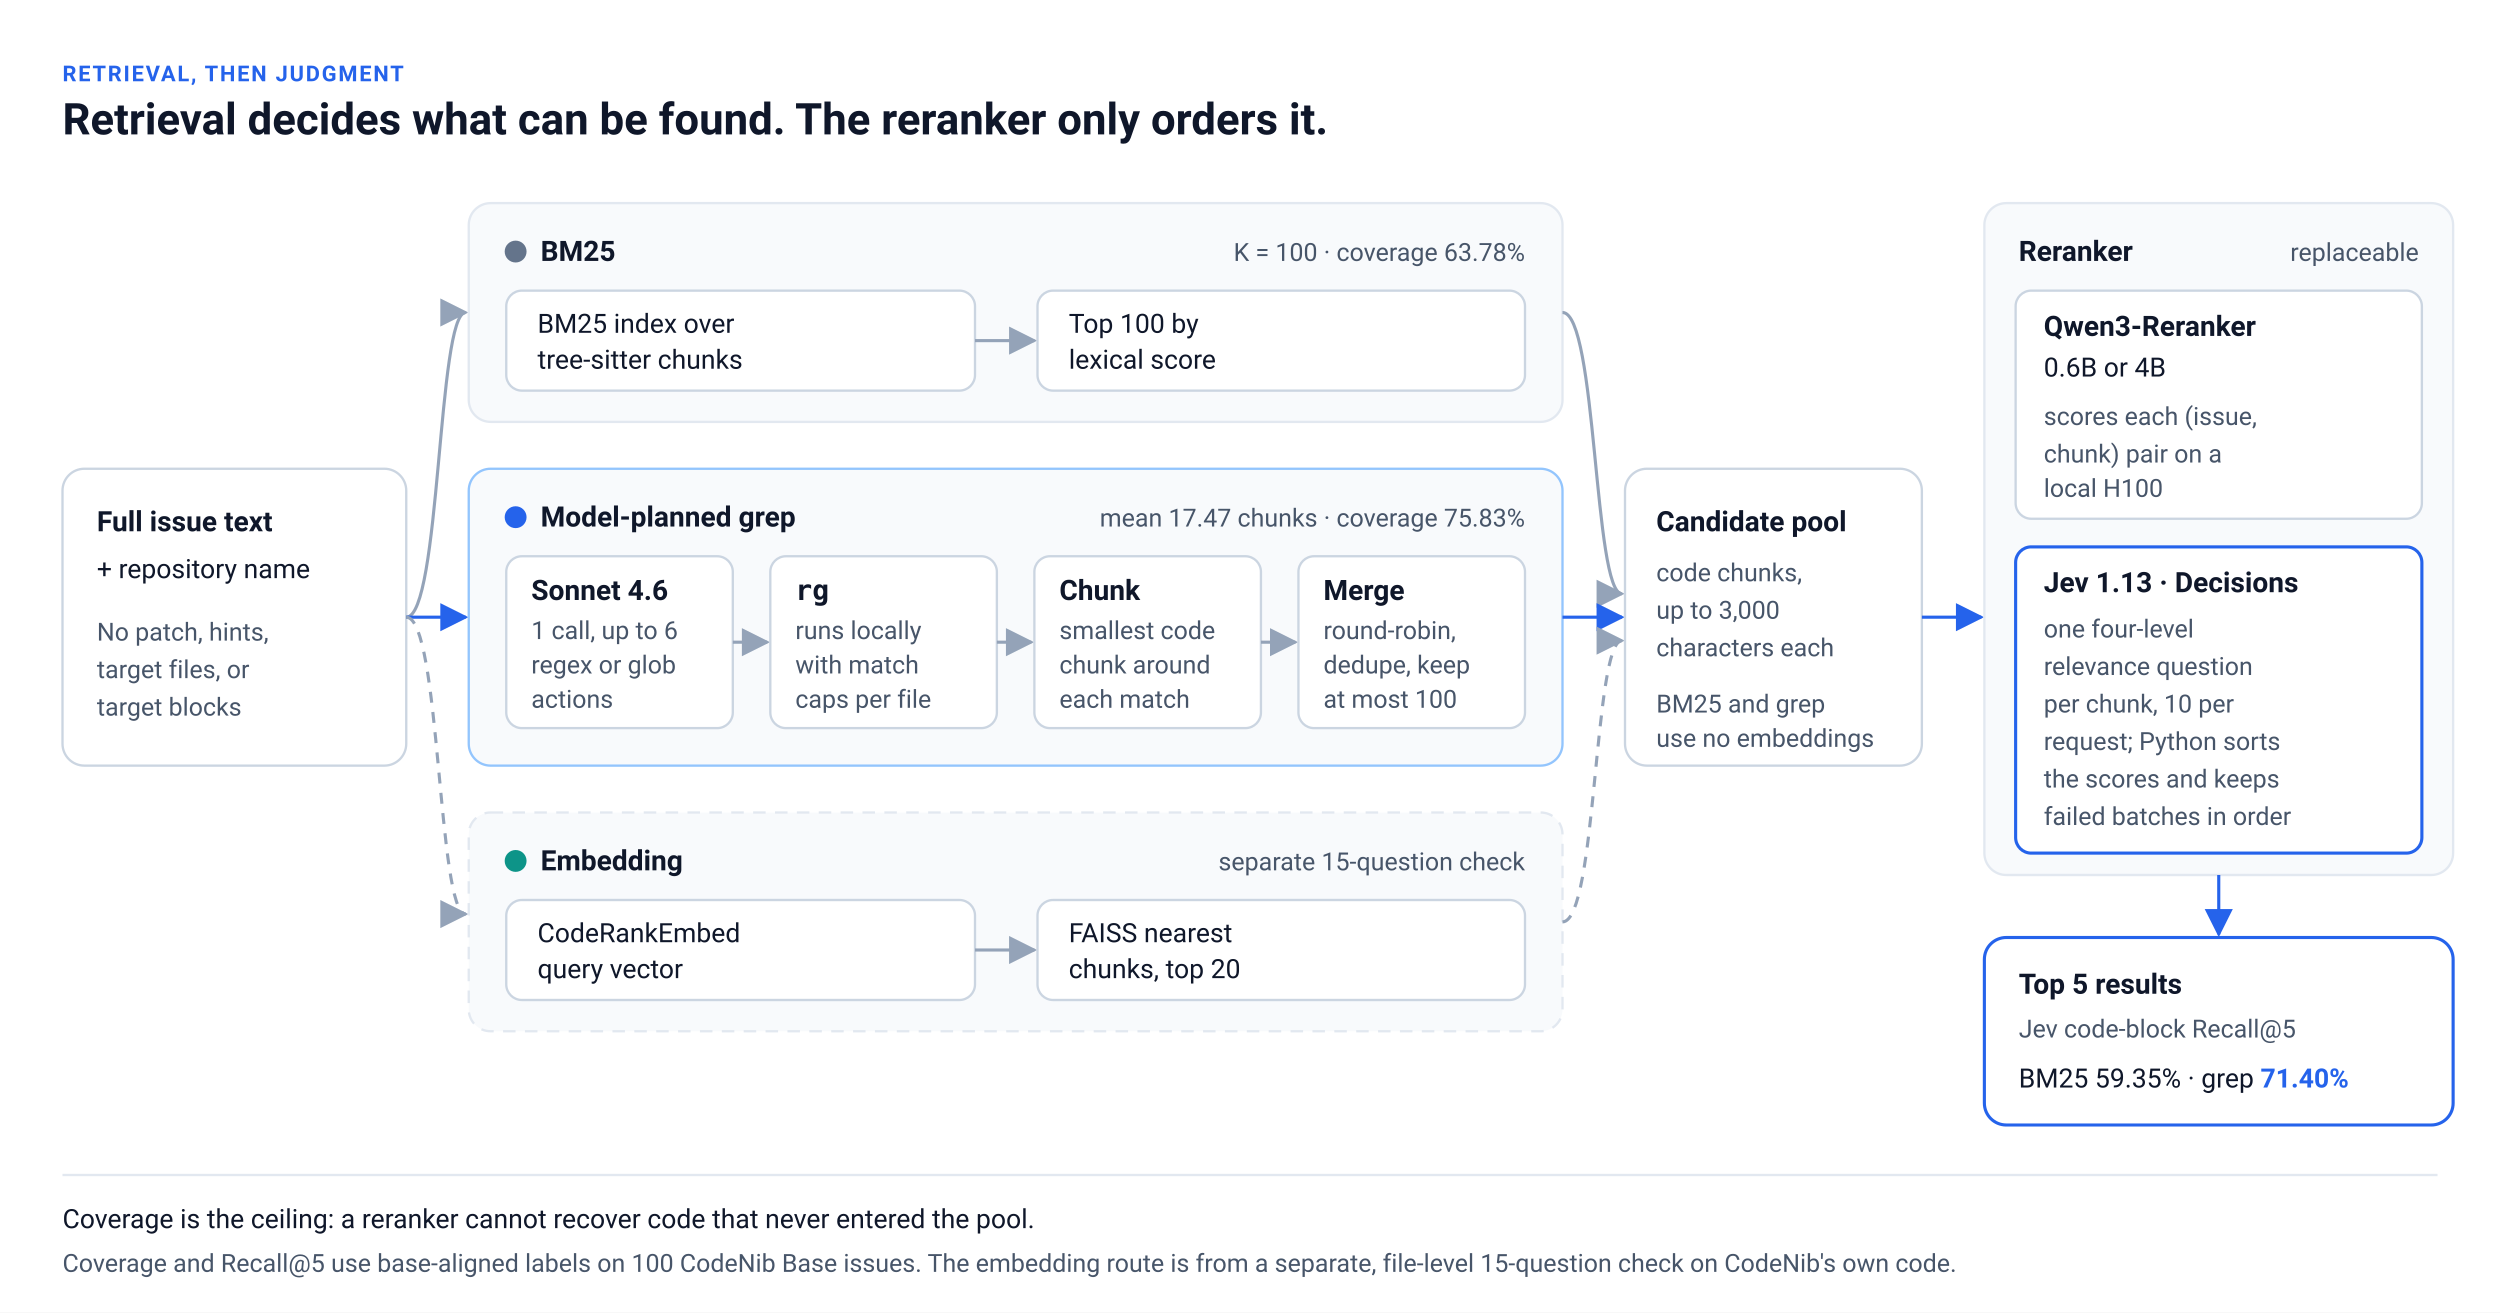
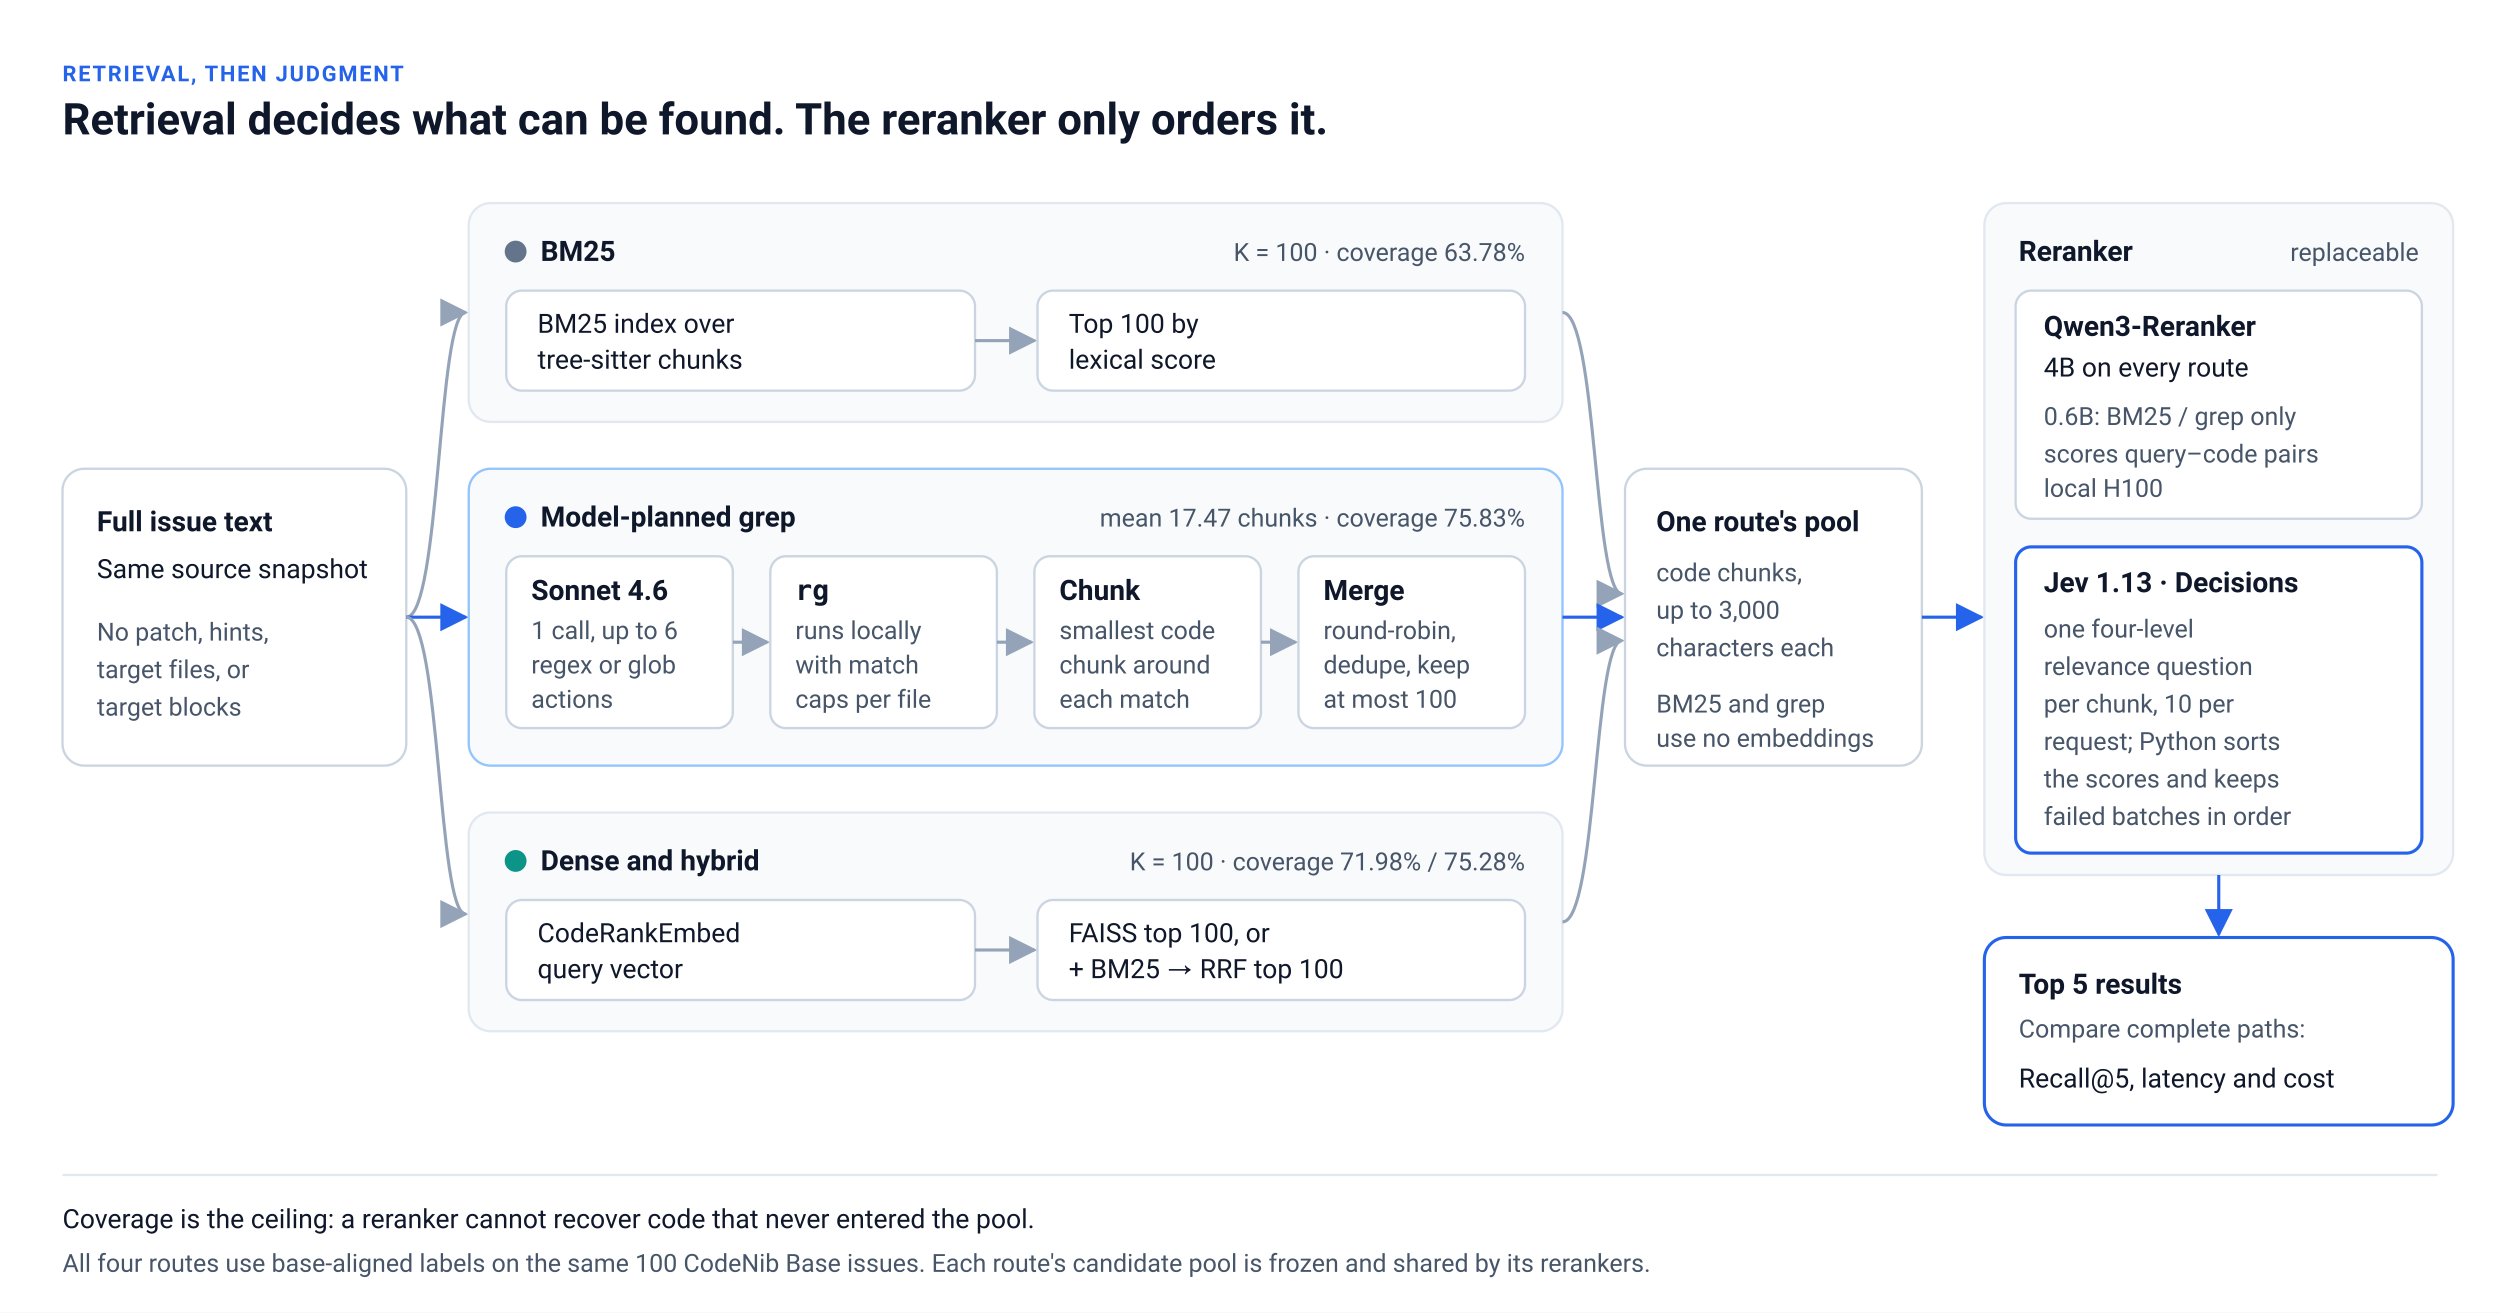
<svg xmlns="http://www.w3.org/2000/svg" viewBox="0 0 1600 840" width="1600" height="840" role="img" aria-labelledby="t d">
  <defs>
    <marker id="arrow" viewBox="0 0 10 10" refX="9" refY="5" markerWidth="9" markerHeight="9" orient="auto-start-reverse">
      <path d="M0,0 L10,5 L0,10 z" fill="#94a3b8" />
    </marker>
    <marker id="arrow-blue" viewBox="0 0 10 10" refX="9" refY="5" markerWidth="9" markerHeight="9" orient="auto-start-reverse">
      <path d="M0,0 L10,5 L0,10 z" fill="#2563eb" />
    </marker>
    <style>
      text { font-family: Geist, ui-sans-serif, system-ui, -apple-system, "Segoe UI", Roboto, Helvetica, Arial, sans-serif; fill: #0f172a; }
      .mono { font-family: "Geist Mono", ui-monospace, SFMono-Regular, Menlo, Consolas, monospace; }
      .h { font-size: 22px; font-weight: 650; }
      .b { font-size: 18px; font-weight: 600; }
      .t { font-size: 17px; }
      .s { font-size: 16px; fill: #475569; }
      .kicker { font-size: 14px; font-weight: 650; letter-spacing: 0.08em; fill: #2563eb; }
      .step { fill: #ffffff; stroke: #cbd5e1; stroke-width: 1.5; }
      .lane { fill: #f8fafc; stroke: #e2e8f0; stroke-width: 1.5; }
      .flow { fill: none; stroke: #94a3b8; stroke-width: 2; }
    </style>
  </defs>
  <rect x="0" y="0" width="1600" height="840" fill="#ffffff" />
  <text x="40" y="52" class="kicker">RETRIEVAL, THEN JUDGMENT</text>
  <text x="40" y="86" class="h" style="font-size:28px">Retrieval decides what can be found. The reranker only orders it.</text>
  <rect x="40" y="300" width="220" height="190" rx="14" class="step" />
  <text x="62" y="340" class="b">Full issue text</text>
-   <text x="62" y="370" class="t">+ repository name</text>
+   <text x="62" y="370" class="t">Same source snapshot</text>
  <text x="62" y="410" class="s">No patch, hints,</text>
  <text x="62" y="434" class="s">target files, or</text>
  <text x="62" y="458" class="s">target blocks</text>
  <path d="M260,395 C282,395 280,200 298,200" class="flow" marker-end="url(#arrow)" />
  <path d="M260,395 L298,395" class="flow" style="stroke:#2563eb" marker-end="url(#arrow-blue)" />
-   <path d="M260,395 C282,395 280,585 298,585" class="flow" stroke-dasharray="7 6" marker-end="url(#arrow)" />
+   <path d="M260,395 C282,395 280,585 298,585" class="flow" marker-end="url(#arrow)" />
  <rect x="300" y="130" width="700" height="140" rx="14" class="lane" />
  <circle cx="330" cy="161" r="7" fill="#64748b" />
  <text x="346" y="167" class="b">BM25</text>
  <text x="976" y="167" class="s" text-anchor="end">K = 100 · coverage 63.78%</text>
  <rect x="324" y="186" width="300" height="64" rx="10" class="step" />
  <text x="344" y="213" class="t">BM25 index over</text>
  <text x="344" y="236" class="t">tree-sitter chunks</text>
  <path d="M624,218 L662,218" class="flow" marker-end="url(#arrow)" />
  <rect x="664" y="186" width="312" height="64" rx="10" class="step" />
  <text x="684" y="213" class="t">Top 100 by</text>
  <text x="684" y="236" class="t">lexical score</text>
  <rect x="300" y="300" width="700" height="190" rx="14" class="lane" style="stroke:#93c5fd" />
  <circle cx="330" cy="331" r="7" fill="#2563eb" />
  <text x="346" y="337" class="b">Model-planned grep</text>
  <text x="976" y="337" class="s" text-anchor="end">mean 17.47 chunks · coverage 75.83%</text>
  <rect x="324" y="356" width="145" height="110" rx="10" class="step" />
  <text x="340" y="384" class="b">Sonnet 4.6</text>
  <text x="340" y="409" class="s">1 call, up to 6</text>
  <text x="340" y="431" class="s">regex or glob</text>
  <text x="340" y="453" class="s">actions</text>
  <path d="M469,411 L491,411" class="flow" marker-end="url(#arrow)" />
  <rect x="493" y="356" width="145" height="110" rx="10" class="step" />
  <text x="509" y="384" class="b mono">rg</text>
  <text x="509" y="409" class="s">runs locally</text>
  <text x="509" y="431" class="s">with match</text>
  <text x="509" y="453" class="s">caps per file</text>
  <path d="M638,411 L660,411" class="flow" marker-end="url(#arrow)" />
  <rect x="662" y="356" width="145" height="110" rx="10" class="step" />
  <text x="678" y="384" class="b">Chunk</text>
  <text x="678" y="409" class="s">smallest code</text>
  <text x="678" y="431" class="s">chunk around</text>
  <text x="678" y="453" class="s">each match</text>
  <path d="M807,411 L829,411" class="flow" marker-end="url(#arrow)" />
  <rect x="831" y="356" width="145" height="110" rx="10" class="step" />
  <text x="847" y="384" class="b">Merge</text>
  <text x="847" y="409" class="s">round-robin,</text>
  <text x="847" y="431" class="s">dedupe, keep</text>
  <text x="847" y="453" class="s">at most 100</text>
-   <rect x="300" y="520" width="700" height="140" rx="14" class="lane" stroke-dasharray="8 6" />
+   <rect x="300" y="520" width="700" height="140" rx="14" class="lane" />
  <circle cx="330" cy="551" r="7" fill="#0d9488" />
-   <text x="346" y="557" class="b">Embedding</text>
-   <text x="976" y="557" class="s" text-anchor="end">separate 15-question check</text>
+   <text x="346" y="557" class="b">Dense and hybrid</text>
+   <text x="976" y="557" class="s" text-anchor="end">K = 100 · coverage 71.98% / 75.28%</text>
  <rect x="324" y="576" width="300" height="64" rx="10" class="step" />
  <text x="344" y="603" class="t">CodeRankEmbed</text>
  <text x="344" y="626" class="t">query vector</text>
  <path d="M624,608 L662,608" class="flow" marker-end="url(#arrow)" />
  <rect x="664" y="576" width="312" height="64" rx="10" class="step" />
-   <text x="684" y="603" class="t">FAISS nearest</text>
-   <text x="684" y="626" class="t">chunks, top 20</text>
+   <text x="684" y="603" class="t">FAISS top 100, or</text>
+   <text x="684" y="626" class="t">+ BM25 → RRF top 100</text>
  <path d="M1000,200 C1022,200 1020,380 1038,380" class="flow" marker-end="url(#arrow)" />
  <path d="M1000,395 L1038,395" class="flow" style="stroke:#2563eb" marker-end="url(#arrow-blue)" />
-   <path d="M1000,590 C1022,590 1020,410 1038,410" class="flow" stroke-dasharray="7 6" marker-end="url(#arrow)" />
+   <path d="M1000,590 C1022,590 1020,410 1038,410" class="flow" marker-end="url(#arrow)" />
  <rect x="1040" y="300" width="190" height="190" rx="14" class="step" />
-   <text x="1060" y="340" class="b">Candidate pool</text>
+   <text x="1060" y="340" class="b">One route's pool</text>
  <text x="1060" y="372" class="s">code chunks,</text>
  <text x="1060" y="396" class="s">up to 3,000</text>
  <text x="1060" y="420" class="s">characters each</text>
  <text x="1060" y="456" class="s">BM25 and grep</text>
  <text x="1060" y="478" class="s">use no embeddings</text>
  <path d="M1230,395 L1268,395" class="flow" style="stroke:#2563eb" marker-end="url(#arrow-blue)" />
  <rect x="1270" y="130" width="300" height="430" rx="14" class="lane" />
  <text x="1292" y="167" class="b">Reranker</text>
  <text x="1548" y="167" class="s" text-anchor="end">replaceable</text>
  <rect x="1290" y="186" width="260" height="146" rx="10" class="step" />
  <text x="1308" y="215" class="b">Qwen3-Reranker</text>
-   <text x="1308" y="241" class="t">0.6B or 4B</text>
-   <text x="1308" y="272" class="s">scores each (issue,</text>
-   <text x="1308" y="296" class="s">chunk) pair on a</text>
+   <text x="1308" y="241" class="t">4B on every route</text>
+   <text x="1308" y="272" class="s">0.6B: BM25 / grep only</text>
+   <text x="1308" y="296" class="s">scores query–code pairs</text>
  <text x="1308" y="318" class="s" style="font-size:16px">local H100</text>
  <rect x="1290" y="350" width="260" height="196" rx="10" class="step" style="stroke:#2563eb;stroke-width:2" />
  <text x="1308" y="379" class="b">Jev 1.13 · Decisions</text>
  <text x="1308" y="408" class="s">one four-level</text>
  <text x="1308" y="432" class="s">relevance question</text>
  <text x="1308" y="456" class="s">per chunk, 10 per</text>
  <text x="1308" y="480" class="s">request; Python sorts</text>
  <text x="1308" y="504" class="s">the scores and keeps</text>
  <text x="1308" y="528" class="s">failed batches in order</text>
  <path d="M1420,560 L1420,598" class="flow" style="stroke:#2563eb" marker-end="url(#arrow-blue)" />
  <rect x="1270" y="600" width="300" height="120" rx="14" class="step" style="stroke:#2563eb;stroke-width:2" />
  <text x="1292" y="636" class="b">Top 5 results</text>
-   <text x="1292" y="664" class="s">Jev code-block Recall@5</text>
-   <text x="1292" y="696" class="t">BM25 59.35% · grep <tspan style="font-weight:650;fill:#2563eb">71.40%</tspan>
-   </text>
+   <text x="1292" y="664" class="s">Compare complete paths:</text>
+   <text x="1292" y="696" class="t">Recall@5, latency and cost</text>
  <line x1="40" y1="752" x2="1560" y2="752" stroke="#e2e8f0" stroke-width="1.5" />
  <text x="40" y="786" class="t">Coverage is the ceiling: a reranker cannot recover code that never entered the pool.</text>
-   <text x="40" y="814" class="s">Coverage and Recall@5 use base-aligned labels on 100 CodeNib Base issues. The embedding route is from a separate, file-level 15-question check on CodeNib's own code.</text>
+   <text x="40" y="814" class="s">All four routes use base-aligned labels on the same 100 CodeNib Base issues. Each route's candidate pool is frozen and shared by its rerankers.</text>
</svg>
